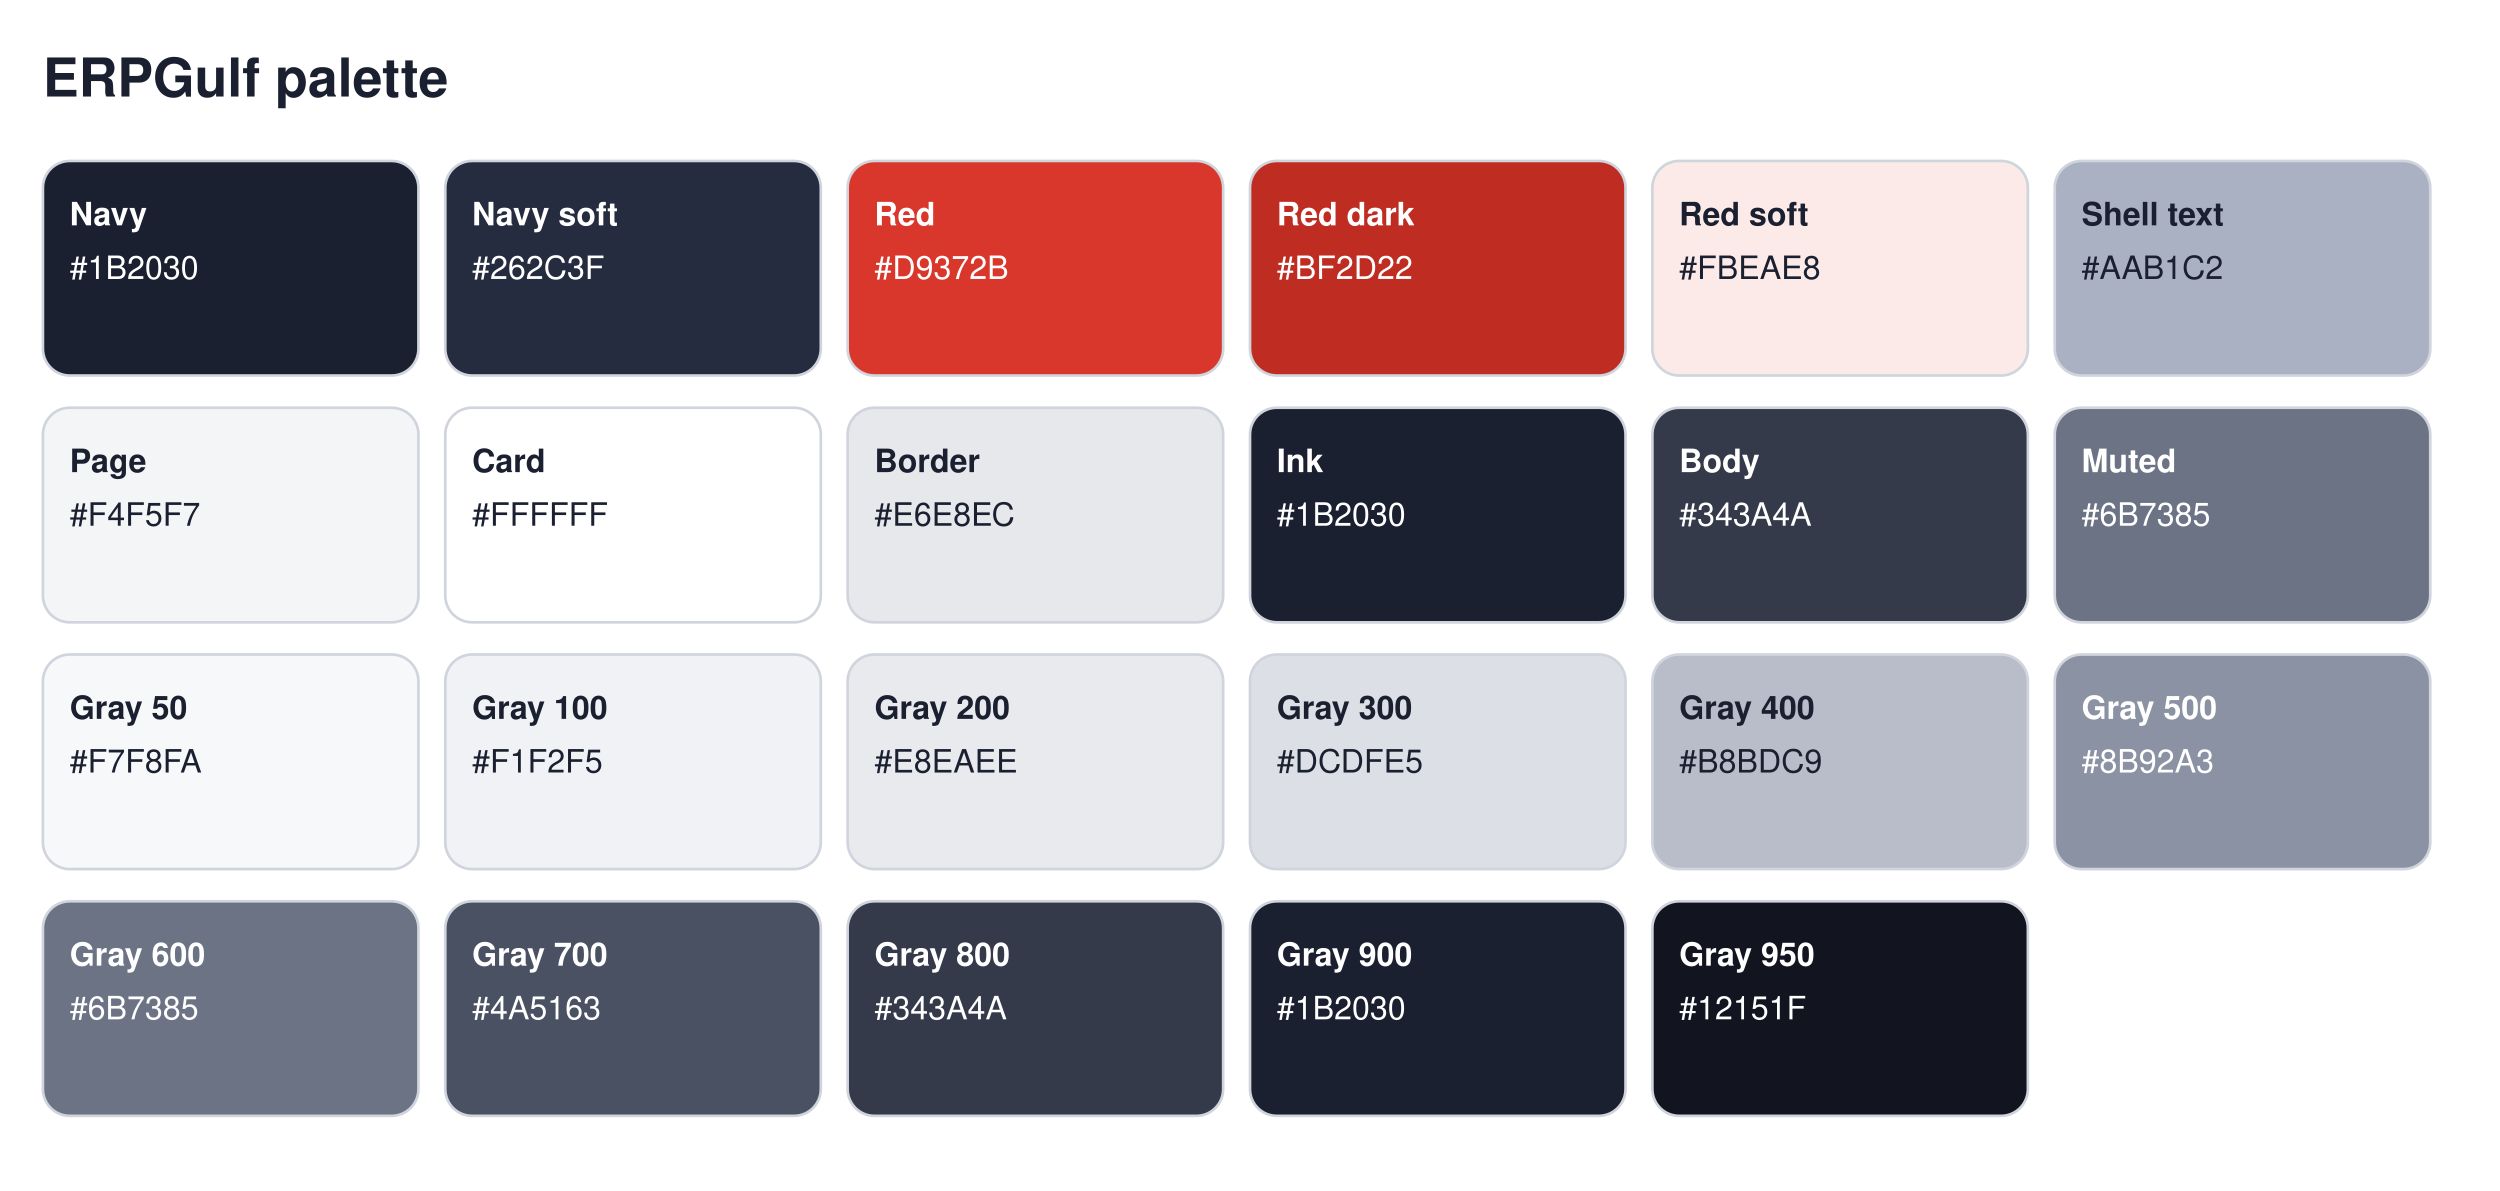
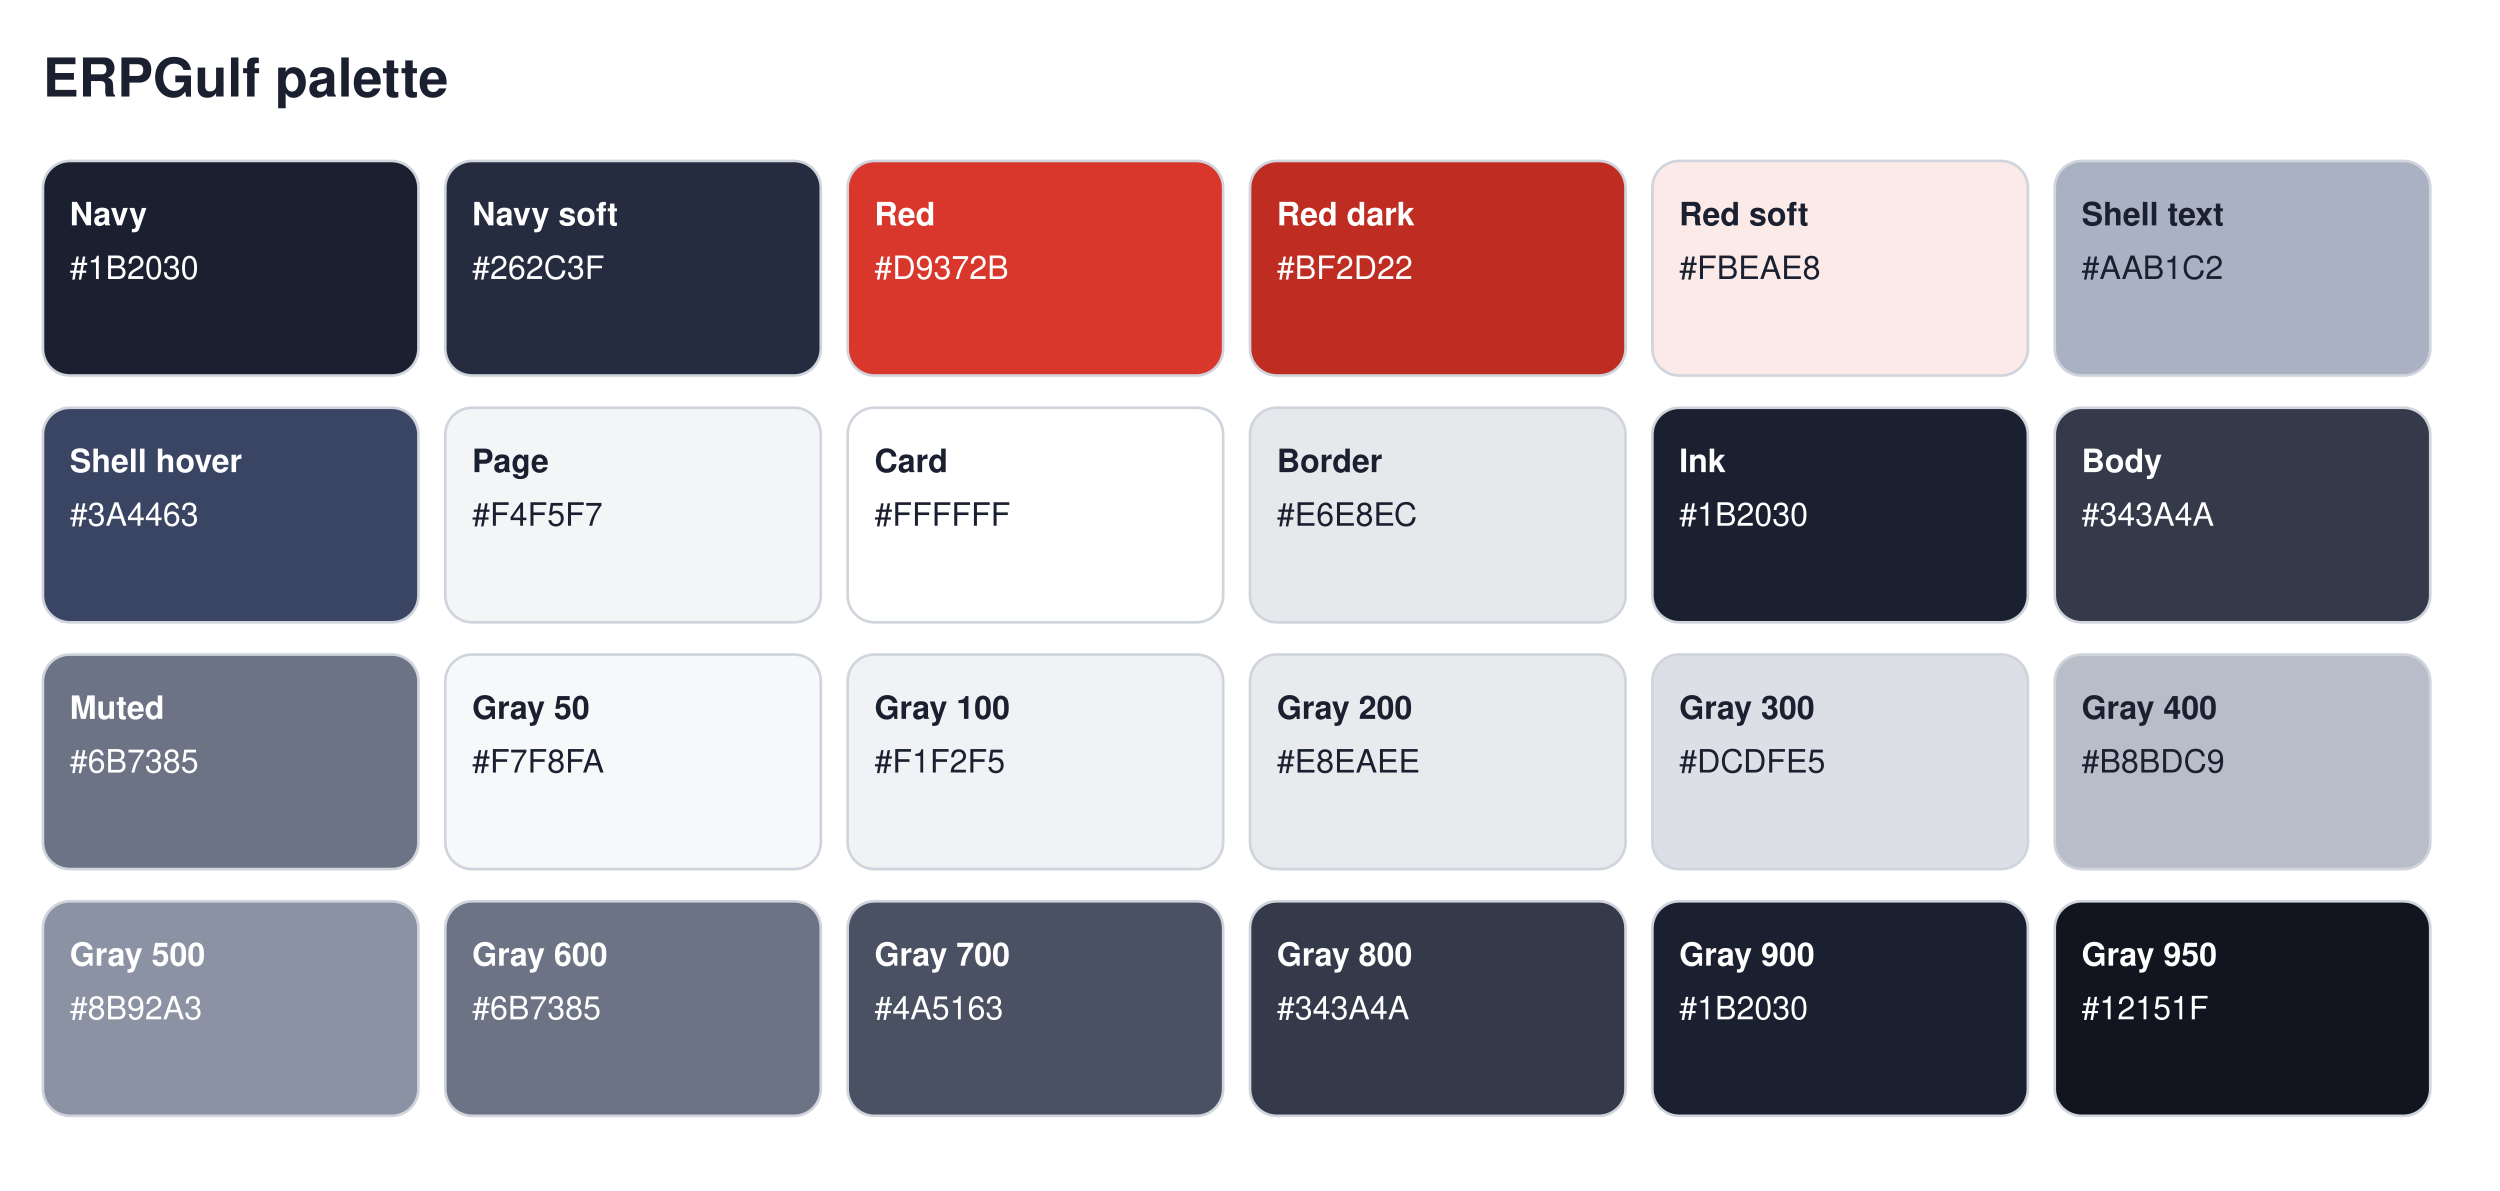
<svg xmlns="http://www.w3.org/2000/svg" width="932" height="444" viewBox="0 0 932 444" font-family="Helvetica, Arial, sans-serif">
  <rect width="932" height="444" fill="#ffffff" />
  <text x="16" y="36" font-size="20" font-weight="700" fill="#1b2030">ERPGulf palette</text>
  <rect x="16" y="60" width="140" height="80" rx="10" fill="#1b2030" stroke="#d0d4dc" />
  <text x="26" y="84" font-size="12" font-weight="700" fill="#ffffff">Navy</text>
  <text x="26" y="104" font-size="12" fill="#ffffff">#1B2030</text>
  <rect x="166" y="60" width="140" height="80" rx="10" fill="#262c3f" stroke="#d0d4dc" />
  <text x="176" y="84" font-size="12" font-weight="700" fill="#ffffff">Navy soft</text>
  <text x="176" y="104" font-size="12" fill="#ffffff">#262C3F</text>
  <rect x="316" y="60" width="140" height="80" rx="10" fill="#d9372b" stroke="#d0d4dc" />
  <text x="326" y="84" font-size="12" font-weight="700" fill="#ffffff">Red</text>
  <text x="326" y="104" font-size="12" fill="#ffffff">#D9372B</text>
  <rect x="466" y="60" width="140" height="80" rx="10" fill="#bf2d22" stroke="#d0d4dc" />
  <text x="476" y="84" font-size="12" font-weight="700" fill="#ffffff">Red dark</text>
  <text x="476" y="104" font-size="12" fill="#ffffff">#BF2D22</text>
  <rect x="616" y="60" width="140" height="80" rx="10" fill="#fbeae8" stroke="#d0d4dc" />
  <text x="626" y="84" font-size="12" font-weight="700" fill="#1b2030">Red soft</text>
  <text x="626" y="104" font-size="12" fill="#1b2030">#FBEAE8</text>
  <rect x="766" y="60" width="140" height="80" rx="10" fill="#aab1c2" stroke="#d0d4dc" />
  <text x="776" y="84" font-size="12" font-weight="700" fill="#1b2030">Shell text</text>
  <text x="776" y="104" font-size="12" fill="#1b2030">#AAB1C2</text>
-   <rect x="16" y="152" width="140" height="80" rx="10" fill="#f4f5f7" stroke="#d0d4dc" />
-   <text x="26" y="176" font-size="12" font-weight="700" fill="#1b2030">Page</text>
-   <text x="26" y="196" font-size="12" fill="#1b2030">#F4F5F7</text>
-   <rect x="166" y="152" width="140" height="80" rx="10" fill="#ffffff" stroke="#d0d4dc" />
-   <text x="176" y="176" font-size="12" font-weight="700" fill="#1b2030">Card</text>
-   <text x="176" y="196" font-size="12" fill="#1b2030">#FFFFFF</text>
-   <rect x="316" y="152" width="140" height="80" rx="10" fill="#e6e8ec" stroke="#d0d4dc" />
-   <text x="326" y="176" font-size="12" font-weight="700" fill="#1b2030">Border</text>
-   <text x="326" y="196" font-size="12" fill="#1b2030">#E6E8EC</text>
-   <rect x="466" y="152" width="140" height="80" rx="10" fill="#1b2030" stroke="#d0d4dc" />
-   <text x="476" y="176" font-size="12" font-weight="700" fill="#ffffff">Ink</text>
-   <text x="476" y="196" font-size="12" fill="#ffffff">#1B2030</text>
-   <rect x="616" y="152" width="140" height="80" rx="10" fill="#343a4a" stroke="#d0d4dc" />
-   <text x="626" y="176" font-size="12" font-weight="700" fill="#ffffff">Body</text>
-   <text x="626" y="196" font-size="12" fill="#ffffff">#343A4A</text>
-   <rect x="766" y="152" width="140" height="80" rx="10" fill="#6b7385" stroke="#d0d4dc" />
-   <text x="776" y="176" font-size="12" font-weight="700" fill="#ffffff">Muted</text>
-   <text x="776" y="196" font-size="12" fill="#ffffff">#6B7385</text>
-   <rect x="16" y="244" width="140" height="80" rx="10" fill="#f7f8fa" stroke="#d0d4dc" />
-   <text x="26" y="268" font-size="12" font-weight="700" fill="#1b2030">Gray 50</text>
-   <text x="26" y="288" font-size="12" fill="#1b2030">#F7F8FA</text>
-   <rect x="166" y="244" width="140" height="80" rx="10" fill="#f1f2f5" stroke="#d0d4dc" />
-   <text x="176" y="268" font-size="12" font-weight="700" fill="#1b2030">Gray 100</text>
-   <text x="176" y="288" font-size="12" fill="#1b2030">#F1F2F5</text>
-   <rect x="316" y="244" width="140" height="80" rx="10" fill="#e8eaee" stroke="#d0d4dc" />
-   <text x="326" y="268" font-size="12" font-weight="700" fill="#1b2030">Gray 200</text>
-   <text x="326" y="288" font-size="12" fill="#1b2030">#E8EAEE</text>
-   <rect x="466" y="244" width="140" height="80" rx="10" fill="#dcdfe5" stroke="#d0d4dc" />
-   <text x="476" y="268" font-size="12" font-weight="700" fill="#1b2030">Gray 300</text>
-   <text x="476" y="288" font-size="12" fill="#1b2030">#DCDFE5</text>
-   <rect x="616" y="244" width="140" height="80" rx="10" fill="#b8bdc9" stroke="#d0d4dc" />
-   <text x="626" y="268" font-size="12" font-weight="700" fill="#1b2030">Gray 400</text>
-   <text x="626" y="288" font-size="12" fill="#1b2030">#B8BDC9</text>
-   <rect x="766" y="244" width="140" height="80" rx="10" fill="#8b92a3" stroke="#d0d4dc" />
-   <text x="776" y="268" font-size="12" font-weight="700" fill="#ffffff">Gray 500</text>
-   <text x="776" y="288" font-size="12" fill="#ffffff">#8B92A3</text>
-   <rect x="16" y="336" width="140" height="80" rx="10" fill="#6b7385" stroke="#d0d4dc" />
-   <text x="26" y="360" font-size="12" font-weight="700" fill="#ffffff">Gray 600</text>
-   <text x="26" y="380" font-size="12" fill="#ffffff">#6B7385</text>
-   <rect x="166" y="336" width="140" height="80" rx="10" fill="#4a5163" stroke="#d0d4dc" />
-   <text x="176" y="360" font-size="12" font-weight="700" fill="#ffffff">Gray 700</text>
-   <text x="176" y="380" font-size="12" fill="#ffffff">#4A5163</text>
-   <rect x="316" y="336" width="140" height="80" rx="10" fill="#343a4a" stroke="#d0d4dc" />
-   <text x="326" y="360" font-size="12" font-weight="700" fill="#ffffff">Gray 800</text>
-   <text x="326" y="380" font-size="12" fill="#ffffff">#343A4A</text>
-   <rect x="466" y="336" width="140" height="80" rx="10" fill="#1b2030" stroke="#d0d4dc" />
-   <text x="476" y="360" font-size="12" font-weight="700" fill="#ffffff">Gray 900</text>
-   <text x="476" y="380" font-size="12" fill="#ffffff">#1B2030</text>
-   <rect x="616" y="336" width="140" height="80" rx="10" fill="#12151f" stroke="#d0d4dc" />
-   <text x="626" y="360" font-size="12" font-weight="700" fill="#ffffff">Gray 950</text>
-   <text x="626" y="380" font-size="12" fill="#ffffff">#12151F</text>
+   <rect x="16" y="152" width="140" height="80" rx="10" fill="#3a4463" stroke="#d0d4dc" />
+   <text x="26" y="176" font-size="12" font-weight="700" fill="#ffffff">Shell hover</text>
+   <text x="26" y="196" font-size="12" fill="#ffffff">#3A4463</text>
+   <rect x="166" y="152" width="140" height="80" rx="10" fill="#f4f5f7" stroke="#d0d4dc" />
+   <text x="176" y="176" font-size="12" font-weight="700" fill="#1b2030">Page</text>
+   <text x="176" y="196" font-size="12" fill="#1b2030">#F4F5F7</text>
+   <rect x="316" y="152" width="140" height="80" rx="10" fill="#ffffff" stroke="#d0d4dc" />
+   <text x="326" y="176" font-size="12" font-weight="700" fill="#1b2030">Card</text>
+   <text x="326" y="196" font-size="12" fill="#1b2030">#FFFFFF</text>
+   <rect x="466" y="152" width="140" height="80" rx="10" fill="#e6e8ec" stroke="#d0d4dc" />
+   <text x="476" y="176" font-size="12" font-weight="700" fill="#1b2030">Border</text>
+   <text x="476" y="196" font-size="12" fill="#1b2030">#E6E8EC</text>
+   <rect x="616" y="152" width="140" height="80" rx="10" fill="#1b2030" stroke="#d0d4dc" />
+   <text x="626" y="176" font-size="12" font-weight="700" fill="#ffffff">Ink</text>
+   <text x="626" y="196" font-size="12" fill="#ffffff">#1B2030</text>
+   <rect x="766" y="152" width="140" height="80" rx="10" fill="#343a4a" stroke="#d0d4dc" />
+   <text x="776" y="176" font-size="12" font-weight="700" fill="#ffffff">Body</text>
+   <text x="776" y="196" font-size="12" fill="#ffffff">#343A4A</text>
+   <rect x="16" y="244" width="140" height="80" rx="10" fill="#6b7385" stroke="#d0d4dc" />
+   <text x="26" y="268" font-size="12" font-weight="700" fill="#ffffff">Muted</text>
+   <text x="26" y="288" font-size="12" fill="#ffffff">#6B7385</text>
+   <rect x="166" y="244" width="140" height="80" rx="10" fill="#f7f8fa" stroke="#d0d4dc" />
+   <text x="176" y="268" font-size="12" font-weight="700" fill="#1b2030">Gray 50</text>
+   <text x="176" y="288" font-size="12" fill="#1b2030">#F7F8FA</text>
+   <rect x="316" y="244" width="140" height="80" rx="10" fill="#f1f2f5" stroke="#d0d4dc" />
+   <text x="326" y="268" font-size="12" font-weight="700" fill="#1b2030">Gray 100</text>
+   <text x="326" y="288" font-size="12" fill="#1b2030">#F1F2F5</text>
+   <rect x="466" y="244" width="140" height="80" rx="10" fill="#e8eaee" stroke="#d0d4dc" />
+   <text x="476" y="268" font-size="12" font-weight="700" fill="#1b2030">Gray 200</text>
+   <text x="476" y="288" font-size="12" fill="#1b2030">#E8EAEE</text>
+   <rect x="616" y="244" width="140" height="80" rx="10" fill="#dcdfe5" stroke="#d0d4dc" />
+   <text x="626" y="268" font-size="12" font-weight="700" fill="#1b2030">Gray 300</text>
+   <text x="626" y="288" font-size="12" fill="#1b2030">#DCDFE5</text>
+   <rect x="766" y="244" width="140" height="80" rx="10" fill="#b8bdc9" stroke="#d0d4dc" />
+   <text x="776" y="268" font-size="12" font-weight="700" fill="#1b2030">Gray 400</text>
+   <text x="776" y="288" font-size="12" fill="#1b2030">#B8BDC9</text>
+   <rect x="16" y="336" width="140" height="80" rx="10" fill="#8b92a3" stroke="#d0d4dc" />
+   <text x="26" y="360" font-size="12" font-weight="700" fill="#ffffff">Gray 500</text>
+   <text x="26" y="380" font-size="12" fill="#ffffff">#8B92A3</text>
+   <rect x="166" y="336" width="140" height="80" rx="10" fill="#6b7385" stroke="#d0d4dc" />
+   <text x="176" y="360" font-size="12" font-weight="700" fill="#ffffff">Gray 600</text>
+   <text x="176" y="380" font-size="12" fill="#ffffff">#6B7385</text>
+   <rect x="316" y="336" width="140" height="80" rx="10" fill="#4a5163" stroke="#d0d4dc" />
+   <text x="326" y="360" font-size="12" font-weight="700" fill="#ffffff">Gray 700</text>
+   <text x="326" y="380" font-size="12" fill="#ffffff">#4A5163</text>
+   <rect x="466" y="336" width="140" height="80" rx="10" fill="#343a4a" stroke="#d0d4dc" />
+   <text x="476" y="360" font-size="12" font-weight="700" fill="#ffffff">Gray 800</text>
+   <text x="476" y="380" font-size="12" fill="#ffffff">#343A4A</text>
+   <rect x="616" y="336" width="140" height="80" rx="10" fill="#1b2030" stroke="#d0d4dc" />
+   <text x="626" y="360" font-size="12" font-weight="700" fill="#ffffff">Gray 900</text>
+   <text x="626" y="380" font-size="12" fill="#ffffff">#1B2030</text>
+   <rect x="766" y="336" width="140" height="80" rx="10" fill="#12151f" stroke="#d0d4dc" />
+   <text x="776" y="360" font-size="12" font-weight="700" fill="#ffffff">Gray 950</text>
+   <text x="776" y="380" font-size="12" fill="#ffffff">#12151F</text>
</svg>
